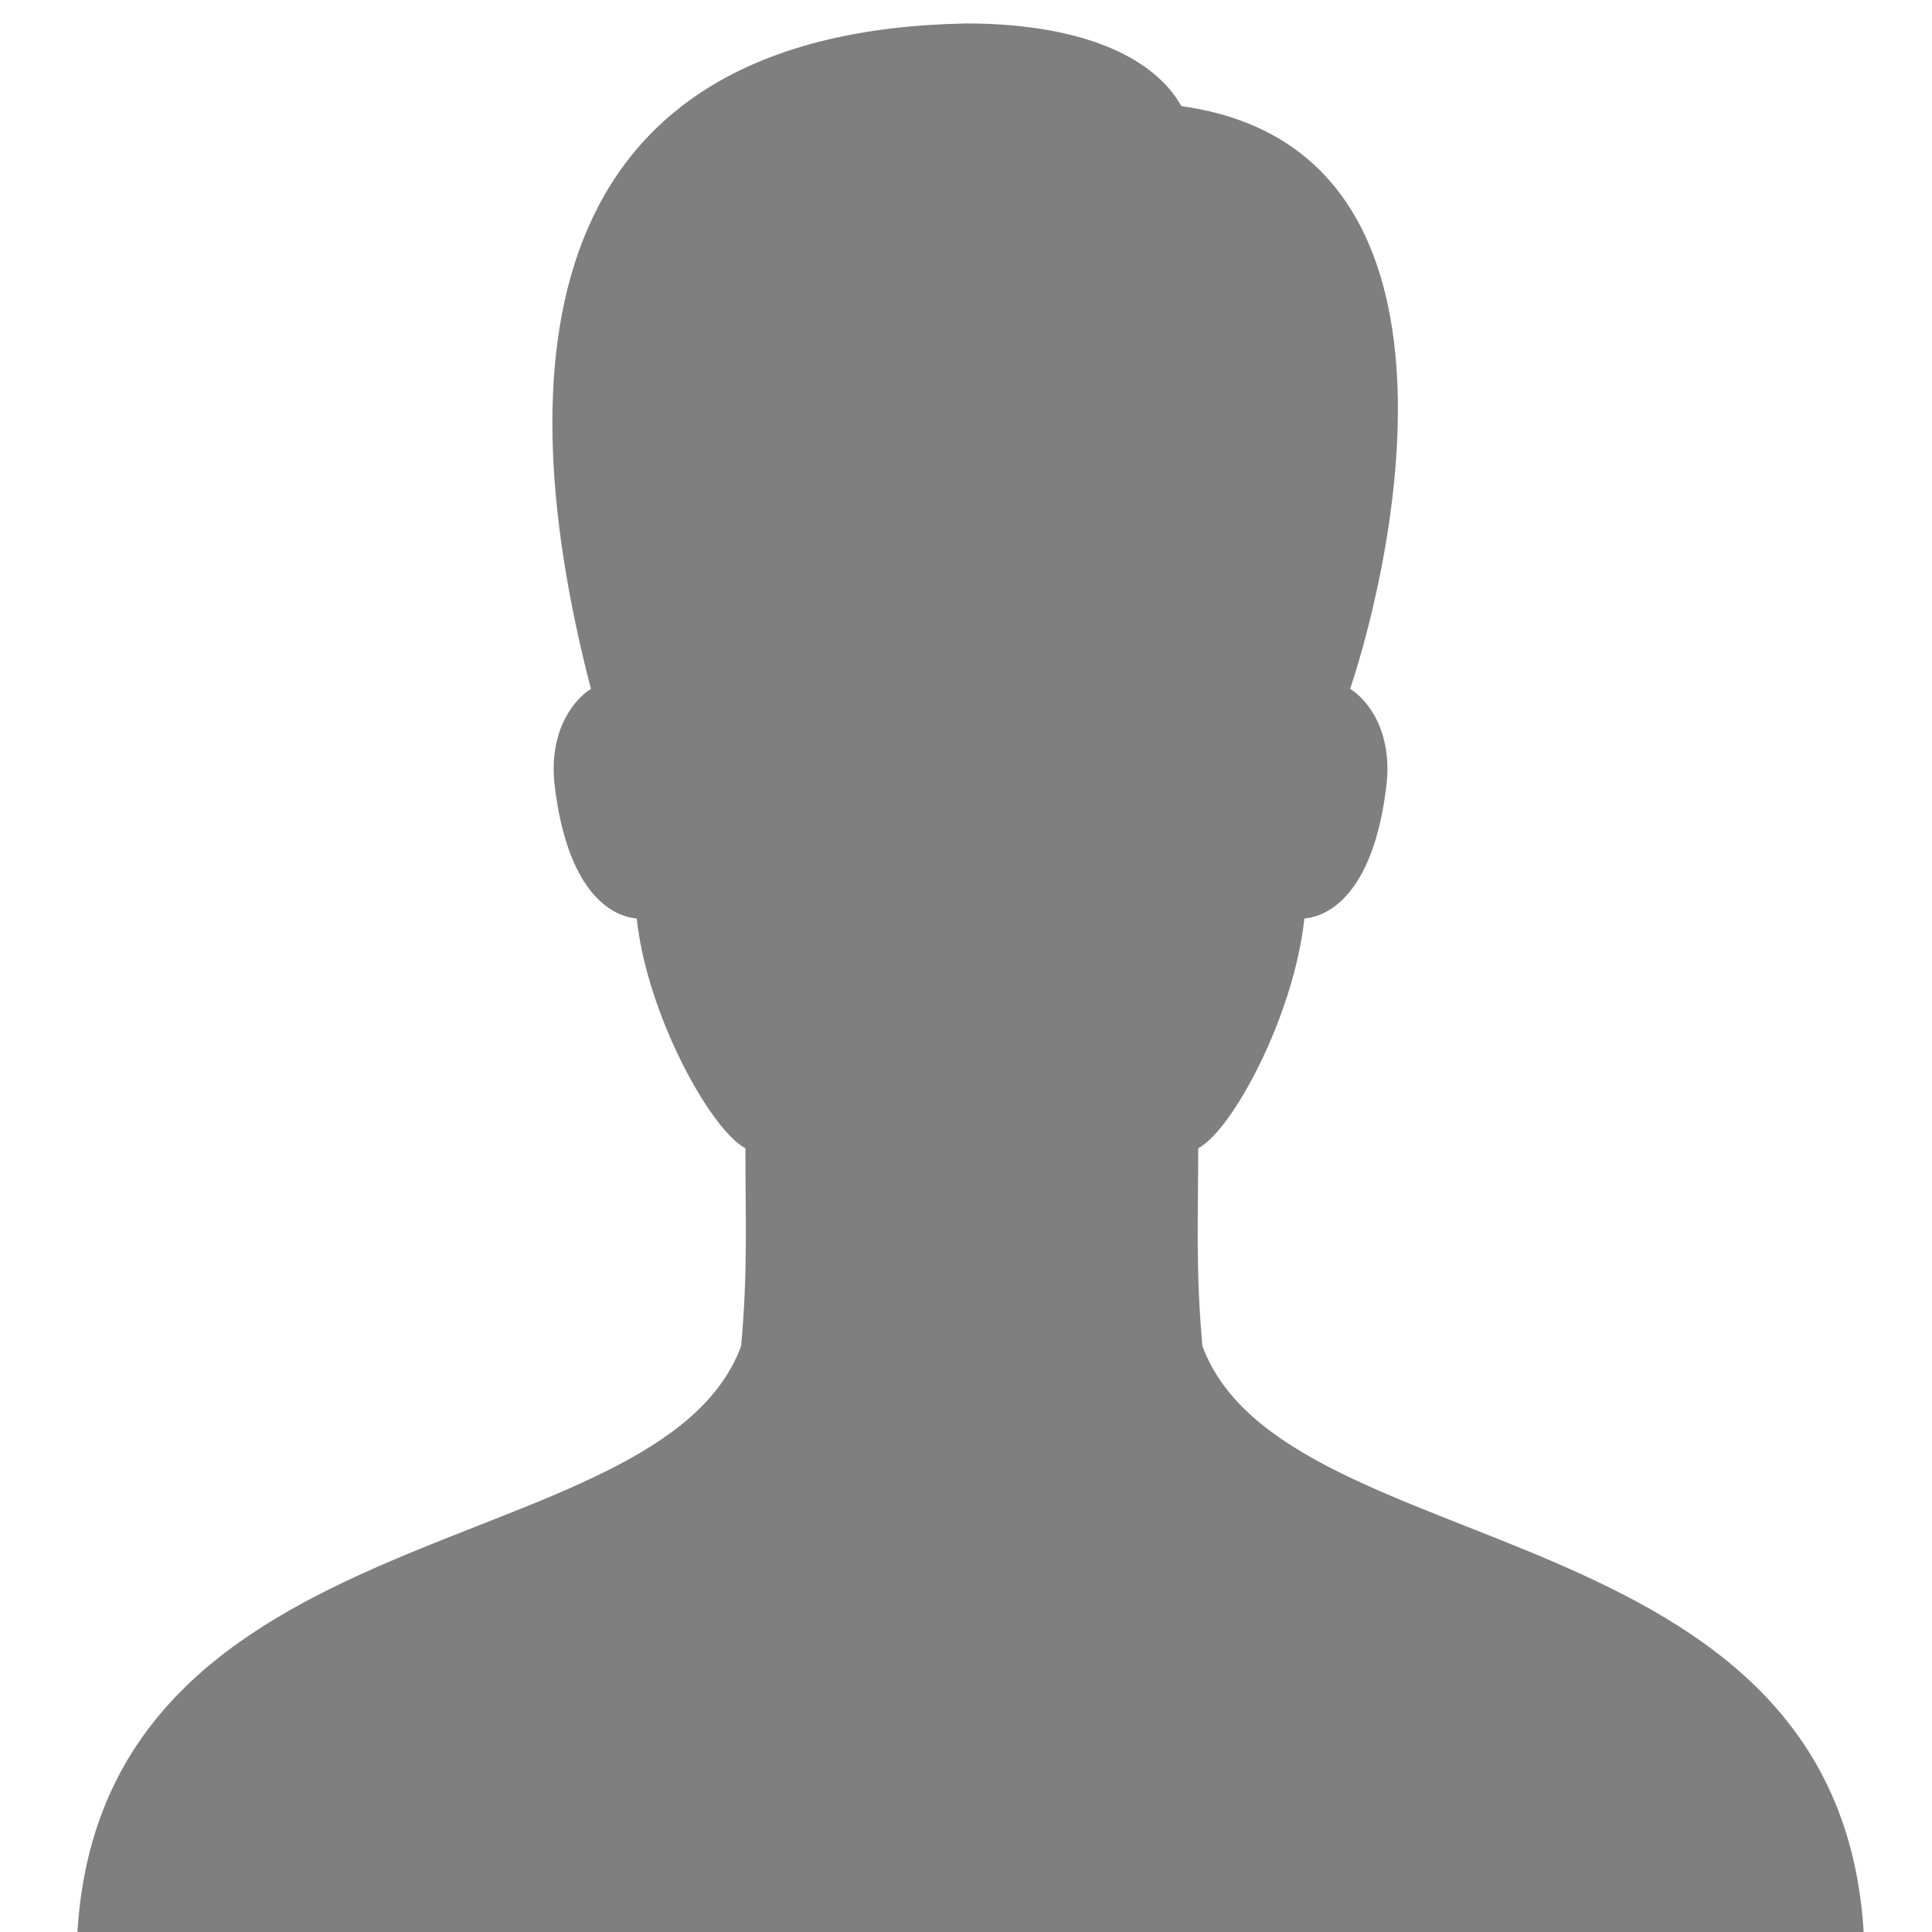
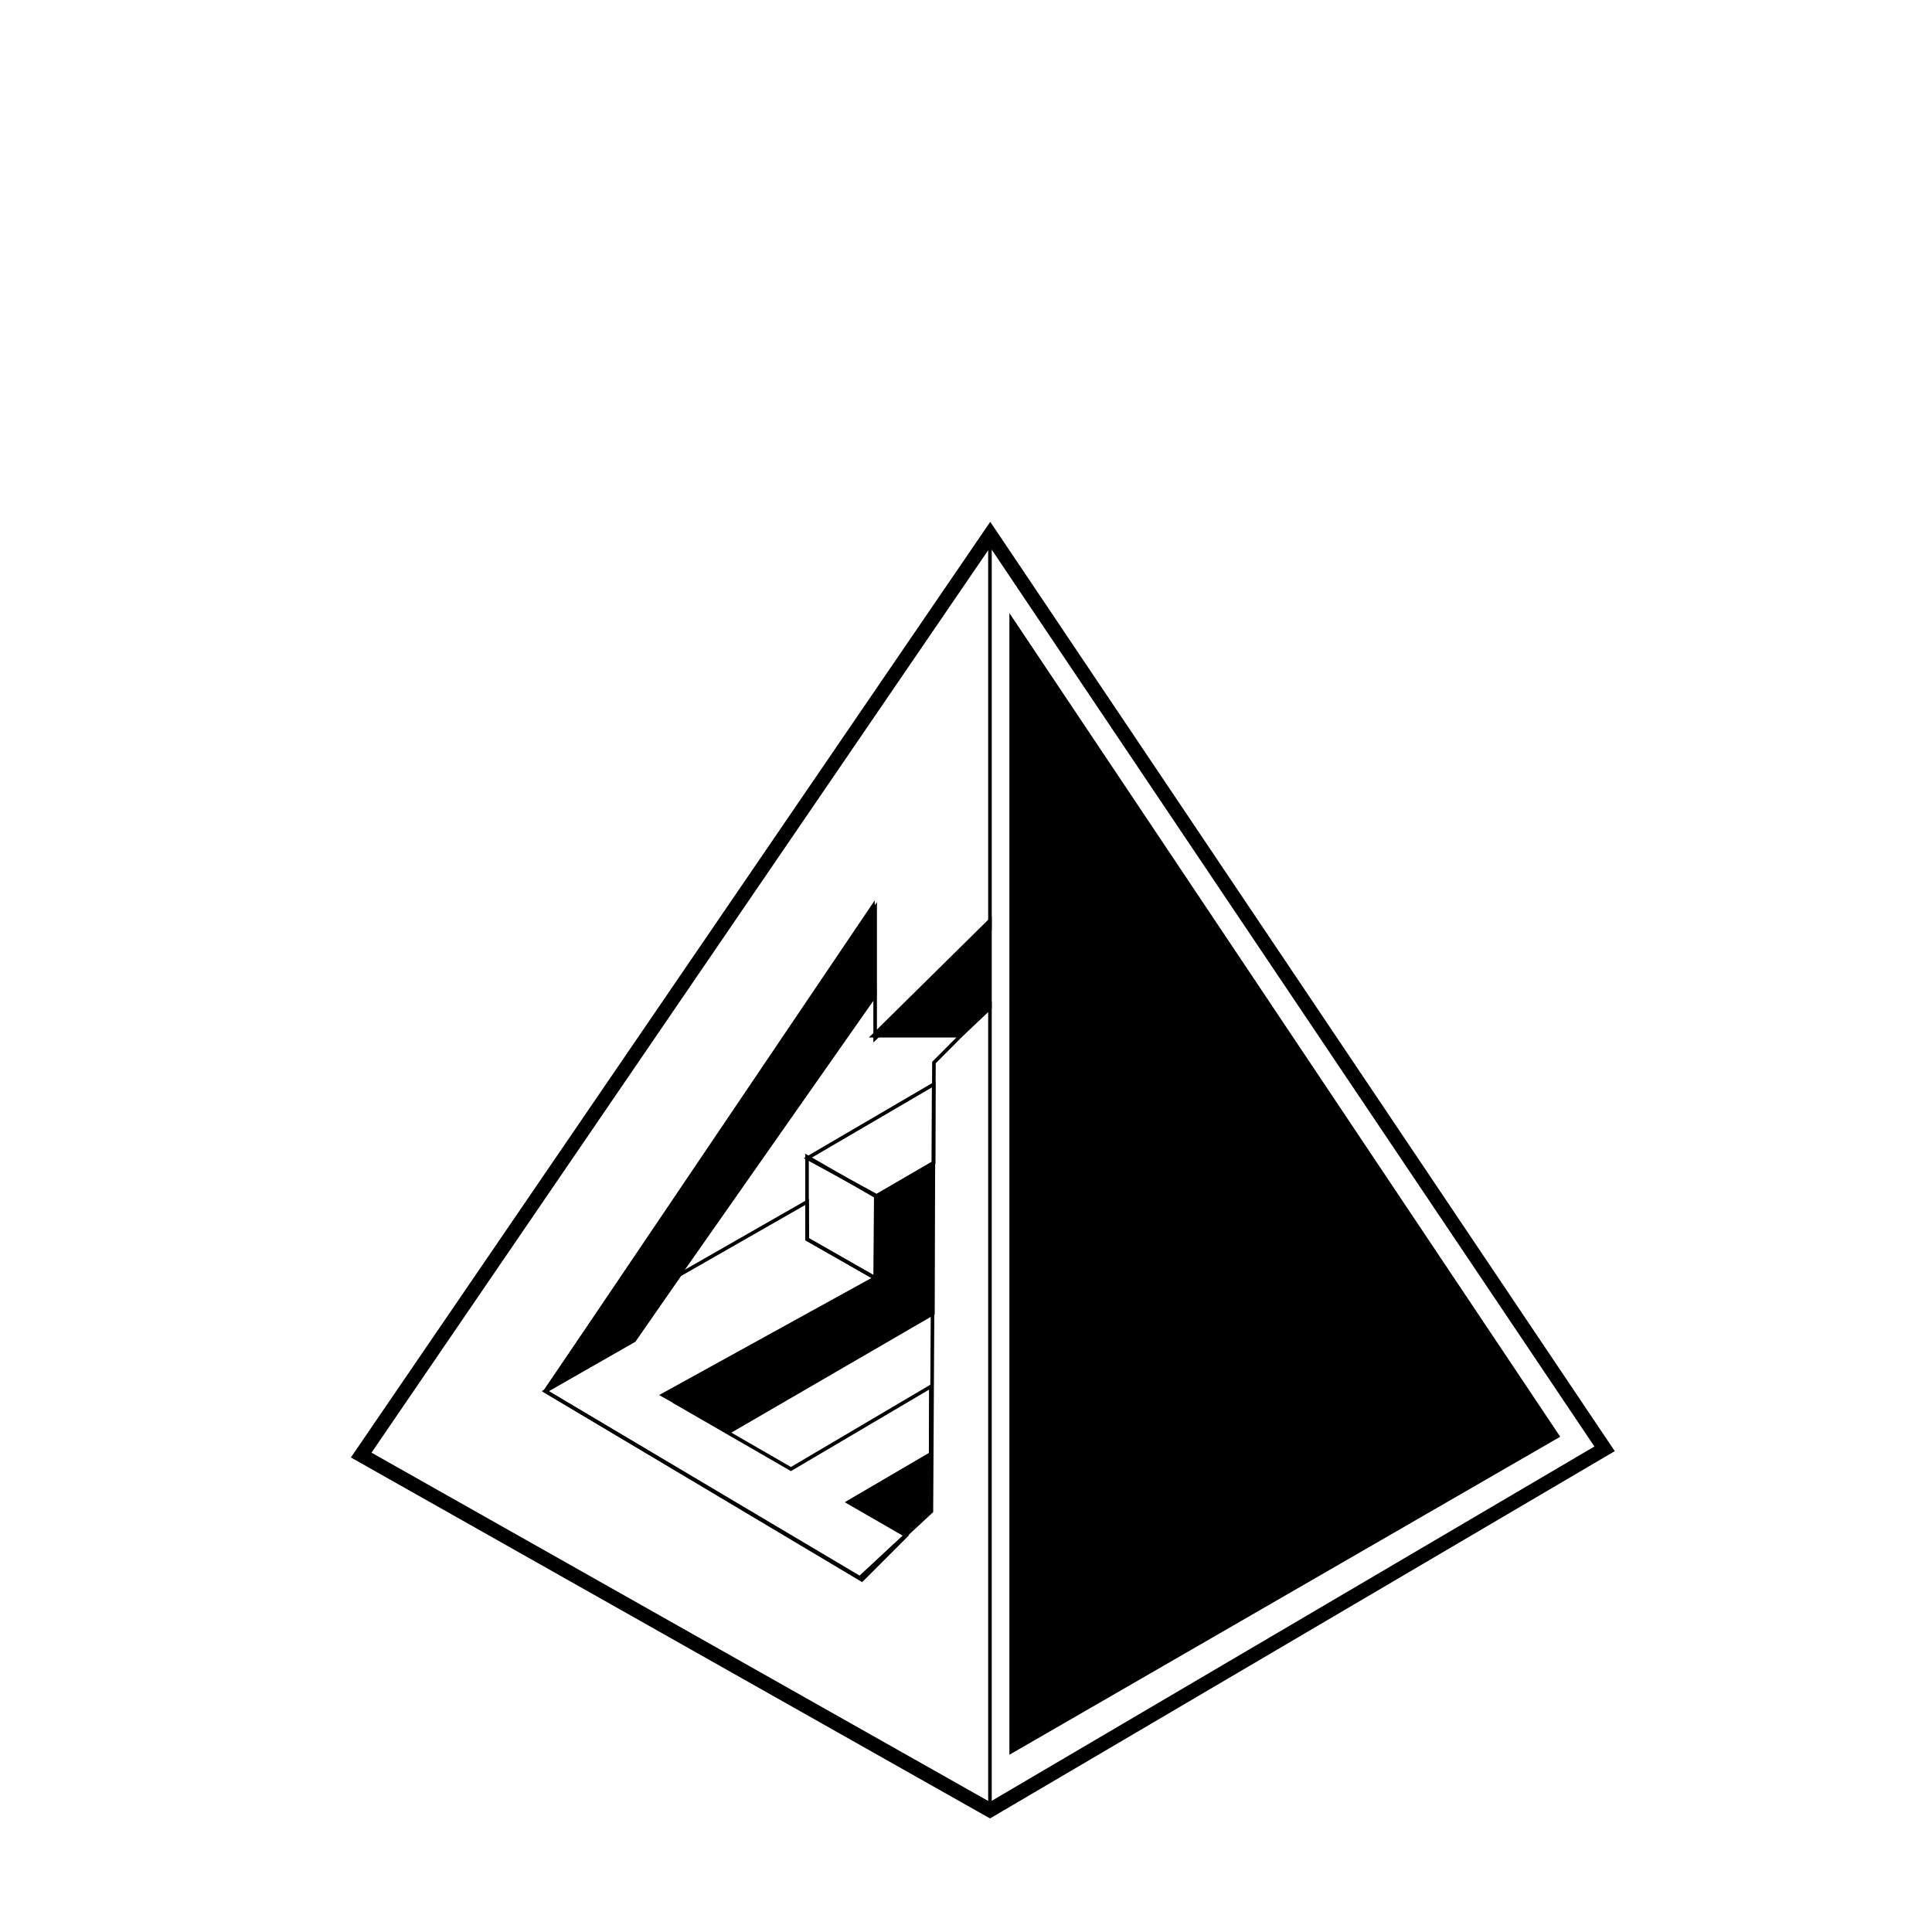
<svg xmlns="http://www.w3.org/2000/svg" width="48" height="48" id="svg4347" version="1.1">
  <defs id="defs4349" />
  <g id="layer1" transform="translate(0,-1004.362)">
    <rect style="fill:none" y="1004.899" x="1.357" height="47.07" width="44.7" id="rect4438" />
-     <path d="m 29.874,1037.807 c -0.171,-1.883 -0.105,-3.197 -0.105,-4.917 0.853,-0.447 2.38,-3.299 2.638,-5.709 0.67,-0.054 1.727,-0.709 2.037,-3.291 0.167,-1.386 -0.496,-2.167 -0.9,-2.412 1.091,-3.281 3.357,-13.43 -4.191,-14.479 -0.777,-1.364 -2.766,-2.054 -5.35,-2.054 -10.341,0.191 -11.588,7.809 -9.321,16.533 -0.403,0.245 -1.066,1.026 -0.9,2.412 0.311,2.582 1.366,3.236 2.037,3.291 0.257,2.408 1.845,5.261 2.7,5.709 0,1.72 0.064,3.034 -0.106,4.917 -2.046,5.501 -15.852,3.957 -16.49,14.566 H 46.303 c -0.637,-10.609 -14.383,-9.065 -16.429,-14.566 z" id="path4440" style="opacity:0.5" />
+     <g transform="matrix(0.08893746,0,0,0.08893746,-10.33823,989.2272)" id="g12614">
+       <path id="path2985" d="M 217.143,576.648 392.786,675.846 564.486,574.902 392.857,319.505 Z" style="fill:none;stroke:#000000;stroke-width:4;stroke-linecap:butt;stroke-linejoin:miter;stroke-miterlimit:4;stroke-dasharray:none;stroke-opacity:1" />
+       <path id="path2987" d="m 392.786,319.049 v 110.714 l -32.072,30.456 v -36.429 l -92.143,135 87.857,52.143 20,-18.571 0.714,-125.357 15.643,-15.754 V 675.954 L 217.143,576.291 Z" style="fill:none;stroke:#000000;stroke-width:1px;stroke-linecap:butt;stroke-linejoin:miter;stroke-opacity:1" />
+       <path id="path12995" d="M 398.714,659.505 551.378,571.364 398.714,343.076 Z" style="fill:#000000;fill-opacity:1;stroke:#000000;stroke-width:1px;stroke-linecap:butt;stroke-linejoin:miter;stroke-opacity:1" />
+       <path id="path12997" d="m 268.571,558.791 24.822,-14.174 12.762,-18.376 35.55,-20.328 0.07,10.507 19.163,10.913 -55.947,34.633 16.098,9.294 16.098,9.294 39.077,-23.053 -0.045,18.887 -22.934,13.46 16.098,9.294 -12.374,12.374 z" style="fill:none;stroke:#000000;stroke-width:1px;stroke-linecap:butt;stroke-linejoin:miter;stroke-opacity:1" />
+       <path id="path12999" d="M 360.877,527.272 341.683,516.293 V 493.312 l 19.253,11.089 z" style="fill:none;stroke:#000000;stroke-width:1px;stroke-linecap:butt;stroke-linejoin:miter;stroke-opacity:1" />
+       <path id="path13020" d="m 319.821,570.219 -18.432,-10.335 59.325,-32.701 0.179,-22.748 15.961,-9.352 v 42.031 z" style="fill:#000000;fill-opacity:1;stroke:#000000;stroke-width:1px;stroke-linecap:butt;stroke-linejoin:miter;stroke-opacity:1" />
+       <path id="path13022" d="m 293.197,544.508 67.428,-96.217 -0.505,-25.001 -91.419,135.36 z" style="fill:#000000;fill-opacity:1;stroke:#000000;stroke-width:1px;stroke-linecap:butt;stroke-linejoin:miter;stroke-opacity:1" />
+       <path id="path13024" d="m 392.786,427.323 v 24.434 l -8.232,7.748 h -24.375 z" style="fill:#000000;fill-opacity:1;stroke:#000000;stroke-width:1px;stroke-linecap:butt;stroke-linejoin:miter;stroke-opacity:1" />
+       <path id="path13026" d="m 341.786,493.701 35.268,-20.624 v 21.963 l -15.93,9.197 z" style="fill:none;stroke:#000000;stroke-width:1px;stroke-linecap:butt;stroke-linejoin:miter;stroke-opacity:1" />
+       <path id="path13028" d="m 369.107,598.791 -15.804,-9.018 22.5,-13.145 0.268,15.645 z" style="fill:#000000;fill-opacity:1;stroke:#000000;stroke-width:1px;stroke-linecap:butt;stroke-linejoin:miter;stroke-opacity:1" />
+     </g>
  </g>
</svg>
